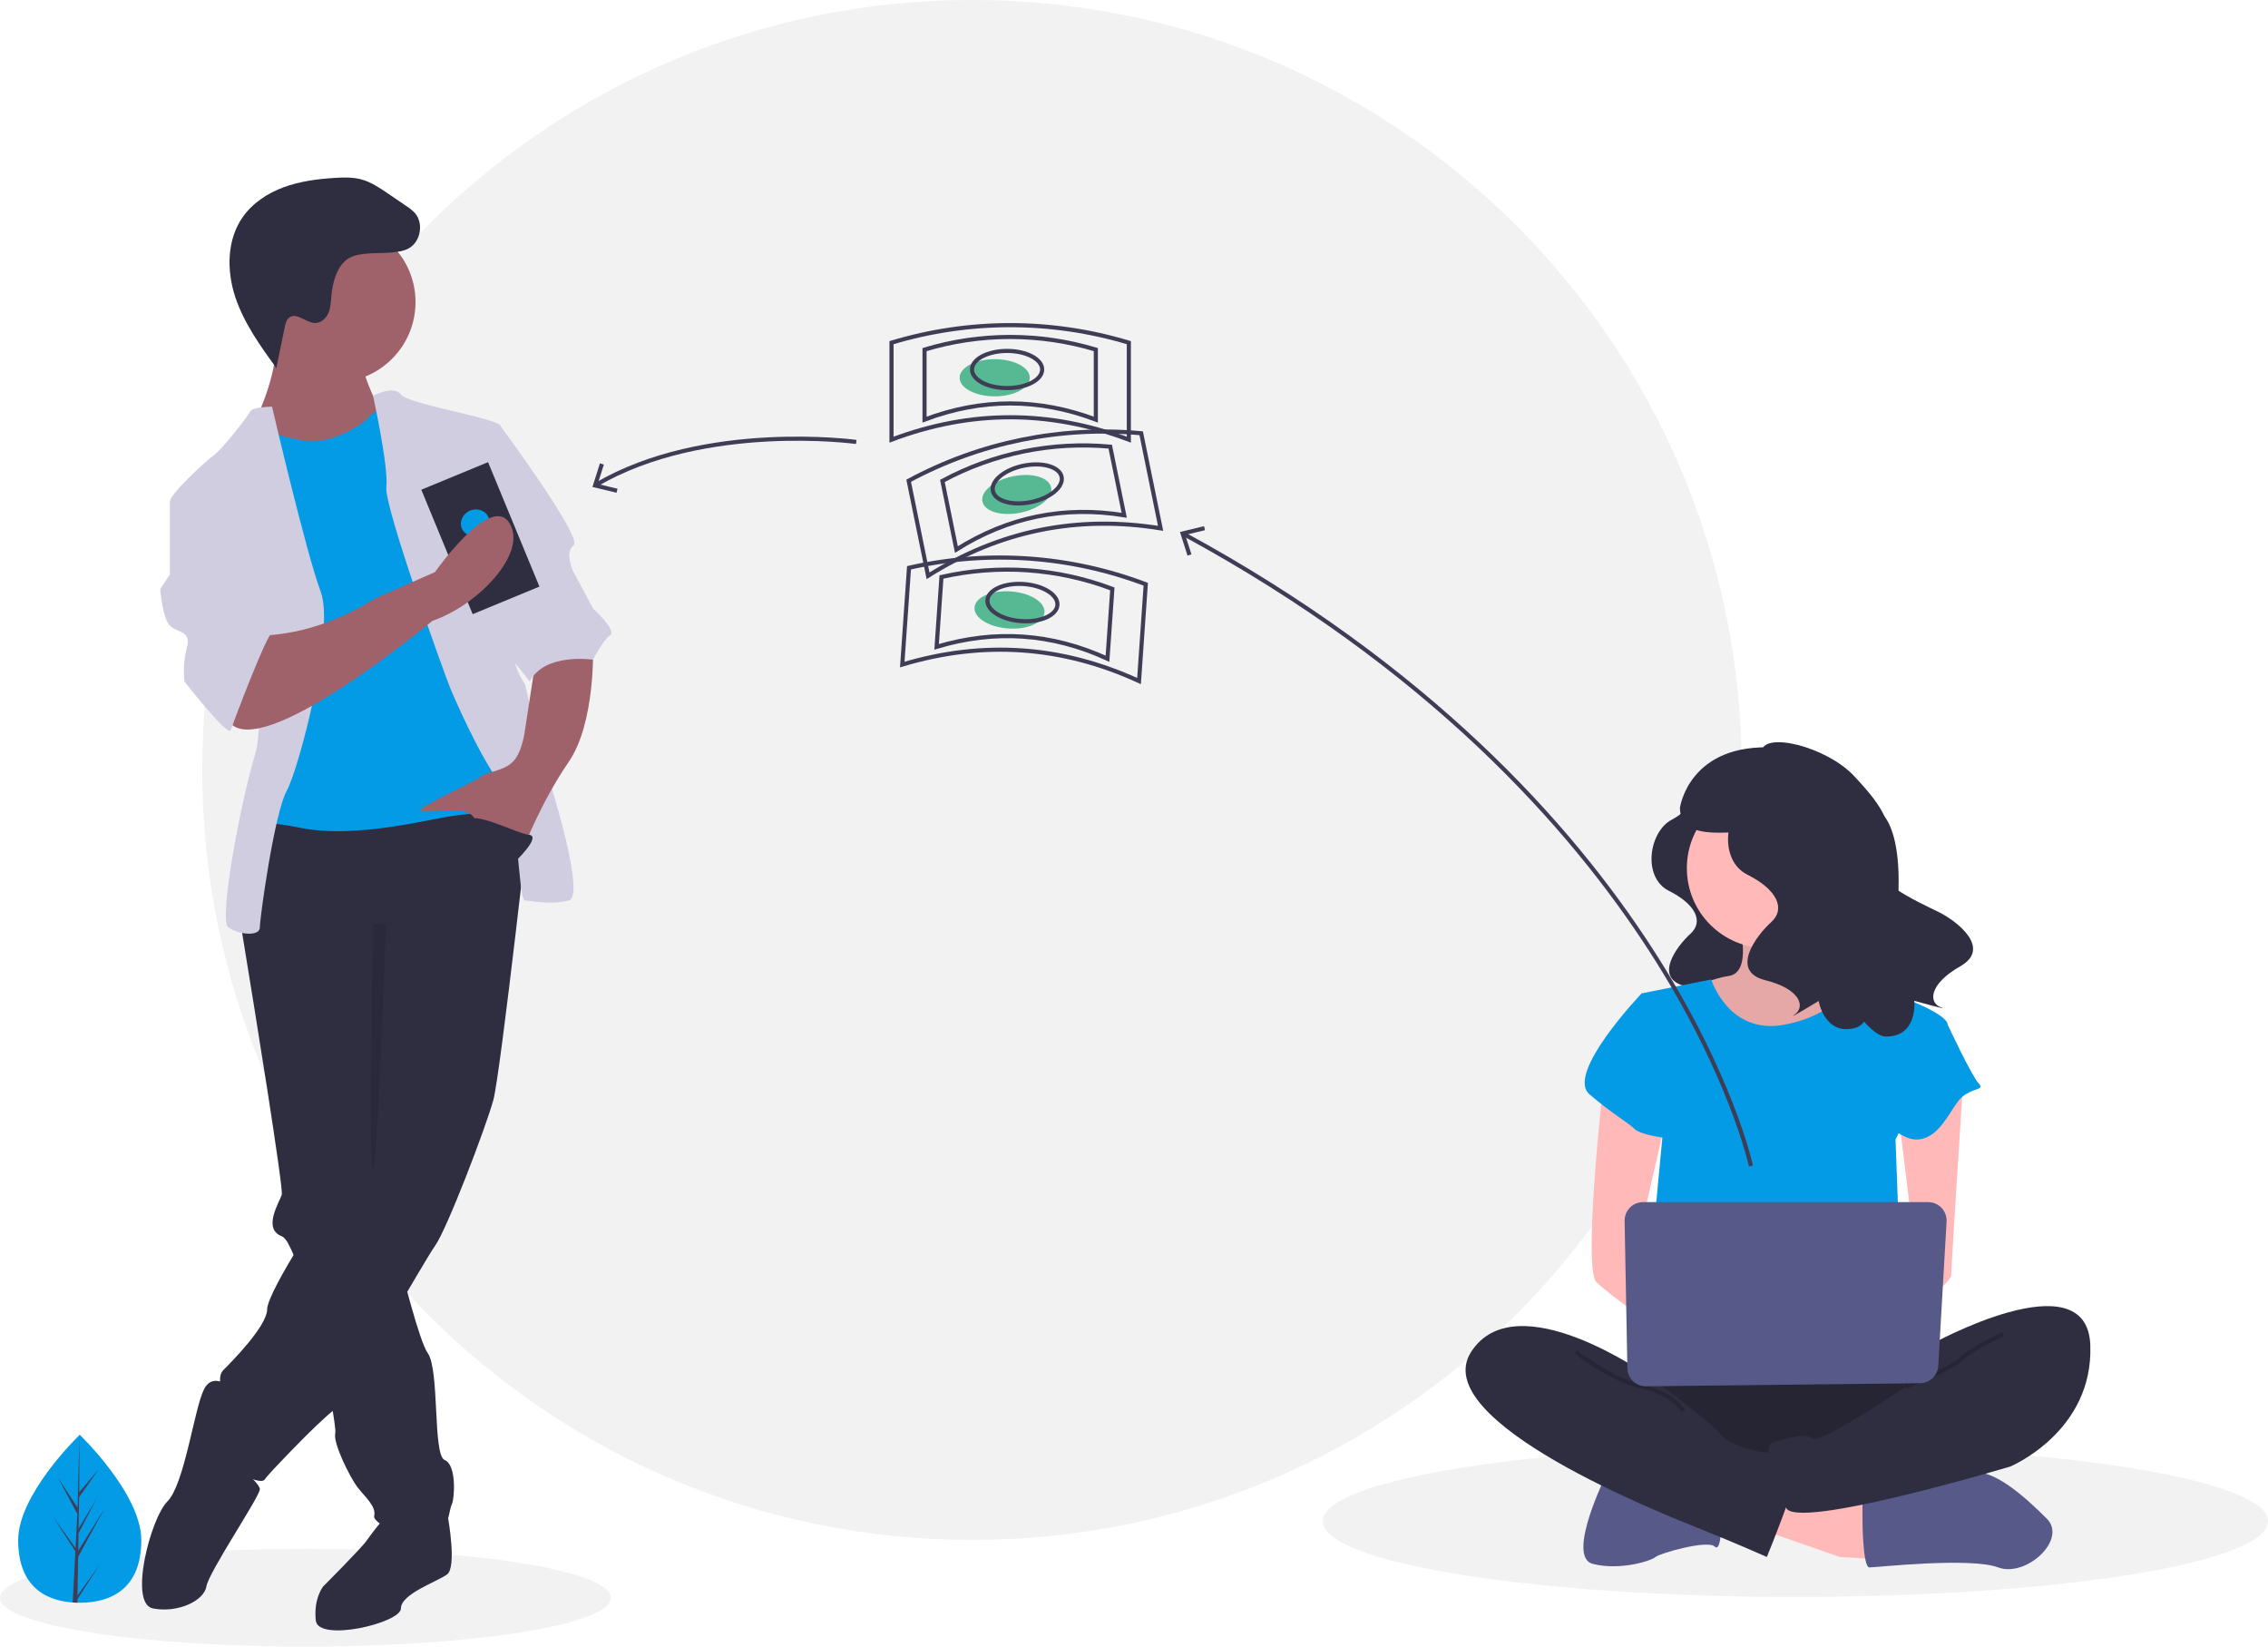
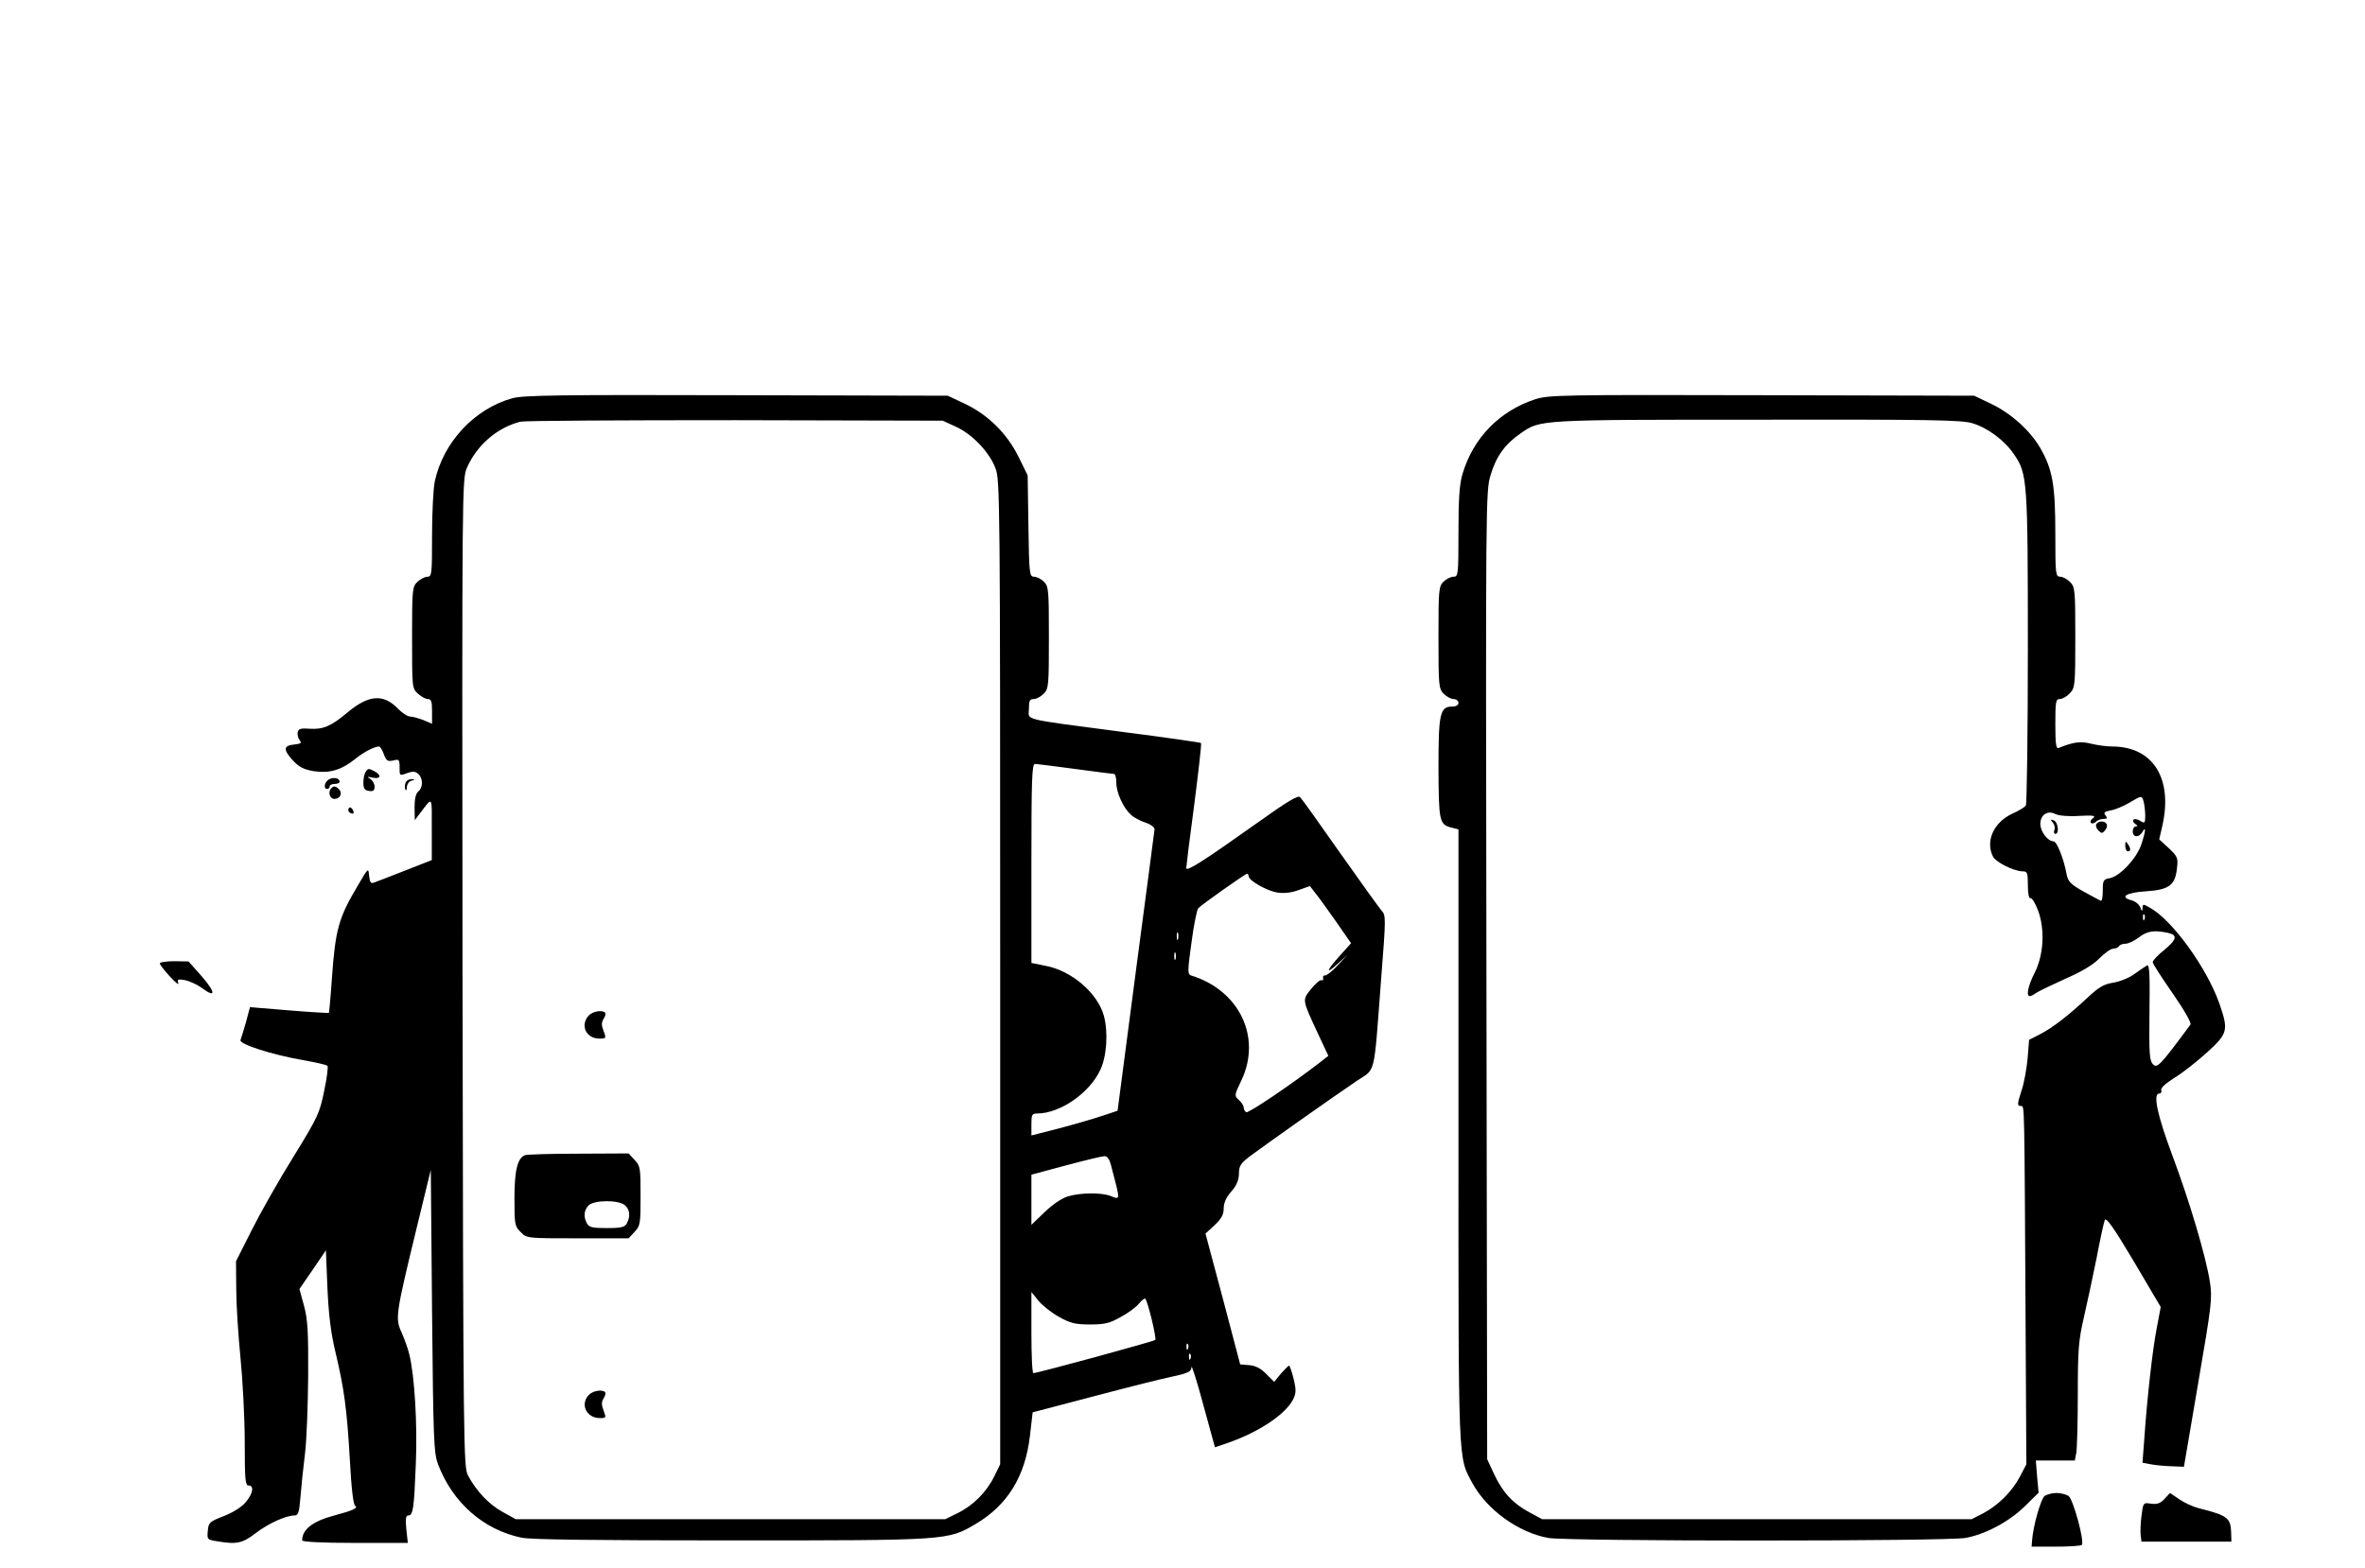
- <svg xmlns="http://www.w3.org/2000/svg" id="ecb8a146-dd8f-4f83-ab4e-53bb1469e238" data-name="Layer 1" width="1099" height="797.68" viewBox="0 0 1099 797.68">
-   <circle cx="471" cy="373" r="373" fill="#f2f2f2" />
-   <ellipse cx="148" cy="774" rx="148" ry="23.68" fill="#f2f2f2" />
-   <ellipse cx="870" cy="736.969" rx="229" ry="36.64" fill="#f2f2f2" />
-   <path d="M869.62,435.945s1.95,6.499-9.098,12.348-14.297,27.945-1.3,34.443,16.897,14.947,10.398,20.796-18.197,21.446-2.6,25.345,17.547,11.698,12.998,14.947,10.398-5.849,10.398-5.849,2.6,15.597,16.247,11.698,51.99-77.985,32.494-88.383S869.62,435.945,869.62,435.945Z" transform="translate(-50.5 -51.15983)" fill="#2f2e41" />
-   <path d="M893.175,498.697s6.741,23.594-5.056,25.279a46.052,46.052,0,0,0-20.224,8.426l21.909,28.65h40.447l25.279-25.279s-33.706-25.279-26.965-40.447S893.175,498.697,893.175,498.697Z" transform="translate(-50.5 -51.15983)" fill="#ffb9b9" />
-   <path d="M893.175,498.697s6.741,23.594-5.056,25.279a46.052,46.052,0,0,0-20.224,8.426l21.909,28.65h40.447l25.279-25.279s-33.706-25.279-26.965-40.447S893.175,498.697,893.175,498.697Z" transform="translate(-50.5 -51.15983)" opacity="0.1" />
-   <polygon points="852.787 740.779 891.549 754.261 918.513 755.946 916.828 732.352 861.213 715.904 852.787 740.779" fill="#ffb9b9" />
-   <path d="M953.003,786.882s0,23.594,3.371,23.594,48.874-5.056,62.356,0,33.706-13.482,23.594-23.594-26.606-25.279-36.897-21.909-52.424,11.797-52.424,11.797Z" transform="translate(-50.5 -51.15983)" fill="#575a89" />
-   <path d="M829.134,764.974s-20.224,40.447-6.741,43.818,28.65-1.685,30.335-3.371,25.279-8.426,28.65-5.056,3.371-13.482,3.371-13.482Z" transform="translate(-50.5 -51.15983)" fill="#575a89" />
-   <path d="M845.987,709.359s-32.021,43.818-8.426,55.615,136.509,11.797,144.936,0,11.797-48.874,0-52.244S845.987,709.359,845.987,709.359Z" transform="translate(-50.5 -51.15983)" fill="#2f2e41" />
-   <path d="M845.987,709.359s-32.021,43.818-8.426,55.615,136.509,11.797,144.936,0,11.797-48.874,0-52.244S845.987,709.359,845.987,709.359Z" transform="translate(-50.5 -51.15983)" opacity="0.2" />
-   <circle cx="856.157" cy="420.572" r="38.762" fill="#ffb9b9" />
-   <path d="M845.987,532.403l33.706-6.741s8.426,26.965,35.391,21.909,33.706-21.909,33.706-21.909,20.224,8.426,21.909,8.426,23.594,8.426,23.594,13.482-25.279,55.615-25.279,55.615l3.371,91.006-124.712-3.371,8.426-89.321Z" transform="translate(-50.5 -51.15983)" fill="#039be5" />
-   <path d="M827.449,576.22s-10.112,89.321-3.371,96.062,33.706,25.279,33.706,25.279V677.338l-13.482-25.279,13.482-58.985Z" transform="translate(-50.5 -51.15983)" fill="#ffb9b9" />
-   <path d="M1001.877,573.692s-5.899,91.849-5.899,95.219-15.168,15.168-20.224,15.168-8.426-8.426-8.426-8.426l11.797-13.482-8.426-69.097Z" transform="translate(-50.5 -51.15983)" fill="#ffb9b9" />
-   <path d="M985.866,702.618s75.838-42.132,77.524,0-38.762,58.985-38.762,58.985-104.488,31.332-108.702,19.879-12.64-29.991-5.899-31.676,15.168-5.056,18.538-1.685,45.503-25.279,45.503-25.279Z" transform="translate(-50.5 -51.15983)" fill="#2f2e41" />
-   <path d="M1021.258,697.562s-15.168,6.741-20.224,11.797-26.965,13.482-26.965,13.482" transform="translate(-50.5 -51.15983)" fill="none" stroke="#000" stroke-miterlimit="10" stroke-width="2" opacity="0.2" />
-   <path d="M856.099,535.773l-10.112-3.371s-37.077,38.762-25.279,48.874,18.538,13.482,21.909,16.853,20.224,5.056,20.224,5.056Z" transform="translate(-50.5 -51.15983)" fill="#039be5" />
-   <path d="M979.125,544.2l15.168,3.371s11.797,25.279,15.168,28.65-5.056,1.685-10.112,8.426-10.112,18.538-20.224,18.538-23.594-16.853-23.594-16.853Z" transform="translate(-50.5 -51.15983)" fill="#039be5" />
-   <path d="M849.357,717.785s-64.041-45.503-85.95-11.797,94.377,79.209,111.23,85.95,32.021,13.482,32.021,13.482,15.168-37.077,15.168-43.818-11.797-6.741-15.168-6.741-18.538-3.371-21.909-8.426S849.357,717.785,849.357,717.785Z" transform="translate(-50.5 -51.15983)" fill="#2f2e41" />
-   <path d="M813.966,705.988s16.853,13.482,32.021,16.853,20.224,11.797,20.224,11.797" transform="translate(-50.5 -51.15983)" fill="none" stroke="#000" stroke-miterlimit="10" stroke-width="2" opacity="0.2" />
-   <path d="M837.732,642.622l1.346,71.356a8.933,8.933,0,0,0,9.032,8.764l132.79-1.492a8.933,8.933,0,0,0,8.818-8.418l4.031-69.864a8.933,8.933,0,0,0-8.918-9.447H846.663A8.933,8.933,0,0,0,837.732,642.622Z" transform="translate(-50.5 -51.15983)" fill="#575a89" />
-   <path d="M908.728,423.04s2.16,7.199-10.079,13.679-15.839,30.957-1.44,38.157,18.718,16.558,11.519,23.038-20.158,23.758-2.88,28.077,19.438,12.959,14.399,16.558,11.519-6.479,11.519-6.479,2.88,17.278,17.998,12.959,30.203-82.84,13.35-103.064C947.445,427.16,908.728,423.04,908.728,423.04Z" transform="translate(-50.5 -51.15983)" fill="#2f2e41" />
-   <path d="M904.13,415.629c.003-10.547,31.559-2.969,45.088,11.758,9.369,10.198,23.599,25.54,11.674,36.355s20.439,24.992,29.119,29.29,25.817,17.443,10.343,26.261-15.224,17.72-9.401,19.827-12.839-3.134-12.839-3.134,1.885,17.415-13.838,17.332-60.832-86.494-50.056-110.513C924.24,420.473,904.13,415.629,904.13,415.629Z" transform="translate(-50.5 -51.15983)" fill="#2f2e41" />
-   <path d="M910.965,413.318c-42.198-2.541-46.433,29.223-46.433,29.223.292,18.382,29.483,9.425,37.59,12.165,9.781-7.036,28.636-20.35,42.12-29.851A63.774,63.774,0,0,0,910.965,413.318Z" transform="translate(-50.5 -51.15983)" fill="#2f2e41" />
-   <path d="M898.942,616.008S861.09,438.609,624.169,309.92" transform="translate(-50.5 -51.15983)" fill="none" stroke="#3f3d56" stroke-miterlimit="10" stroke-width="2" />
-   <polygon points="583.431 254.891 583.905 256.836 574.322 259.16 577.341 268.549 575.435 269.16 571.76 257.724 583.431 254.891" fill="#3f3d56" />
-   <path d="M118.973,797.271c0,22.469-13.356,30.314-29.834,30.314q-.573,0-1.143-.013c-.763-.016-1.52-.053-2.267-.104-14.871-1.052-26.424-9.301-26.424-30.197,0-21.625,27.634-48.912,29.71-50.932l.004-.004c.08-.078.12-.116.12-.116S118.973,774.803,118.973,797.271Z" transform="translate(-50.5 -51.15983)" fill="#039be5" />
-   <path d="M88.052,824.148,98.964,808.901,88.025,825.822l-.029,1.75c-.763-.016-1.52-.053-2.267-.104l1.176-22.479-.009-.175.02-.033.111-2.123L76.061,785.696,87.062,801.067l.025.451.889-16.985-9.388-17.528,9.503,14.547.925-35.212.004-.12v.116L88.865,774.103l9.347-11.008L88.827,776.495l-.247,15.207,8.727-14.594-8.763,16.832-.138,8.454,12.669-20.313-12.717,23.263Z" transform="translate(-50.5 -51.15983)" fill="#3f3d56" />
-   <path d="M261.273,791.45l6.382-4.741s4.224,23.597-.489,27.132-22.391,9.428-22.391,16.498-40.068,16.498-41.246,5.892,3.535-16.498,3.535-16.498,18.855-18.855,21.212-22.391,8.249-10.606,8.249-10.606Z" transform="translate(-50.5 -51.15983)" fill="#2f2e41" />
-   <path d="M166.996,498.014s.177,1.037.483,2.934c.283,1.685.672,4.066,1.143,7,4.95,30.204,19.386,119.119,18.408,122.053-1.178,3.535-9.428,16.498,0,20.034.907.342,1.886,1.449,2.934,3.194a68.494,68.494,0,0,1,4.985,11.761c5.621,16.31,11.632,42.413,15.108,60.49,1.52,7.943,2.557,14.33,2.864,17.677a9.612,9.612,0,0,1,.035,2.333c-1.178,4.714,7.071,21.212,10.606,25.926s9.428,9.428,8.249,14.142,29.462,17.677,32.997,9.428,3.535-12.963,4.714-15.32,2.357-18.855-3.535-21.212-2.357-43.603-8.249-51.852c-1.968-2.746-4.973-12.044-8.12-23.227-1.237-4.384-2.487-9.051-3.712-13.729-4.973-19.174-9.38-38.465-9.38-38.465L237.704,493.3l-64.815-8.249-1.662,3.665-3.312,7.271Z" transform="translate(-50.5 -51.15983)" fill="#2f2e41" />
-   <path d="M163.461,724.278s-9.428-9.428-14.142,0-9.428,45.96-17.677,54.209-18.855,49.495-7.071,51.852,24.748-3.535,25.926-10.606S176.424,776.13,176.424,772.595s-16.498-16.498-16.498-16.498Z" transform="translate(-50.5 -51.15983)" fill="#2f2e41" />
-   <path d="M308.412,433.198s-15.32,137.88-18.855,150.843-22.391,62.458-28.283,70.708-43.603,75.422-48.317,78.957-14.142,12.963-14.142,12.963-17.677,17.677-20.034,21.212-22.391-7.071-23.569-14.142,1.178-18.855,2.357-23.569-2.357-11.785,1.178-15.32,21.212-21.212,21.212-29.462,30.64-56.566,42.425-67.172,9.428-28.283,9.428-28.283V518.047l-64.815-20.034s3.535-56.566,11.785-56.566S295.449,422.592,308.412,433.198Z" transform="translate(-50.5 -51.15983)" fill="#2f2e41" />
-   <circle cx="162.456" cy="146.346" r="38.889" fill="#9f616a" />
-   <path d="M225.919,228.146s4.714,17.677,10.606,22.391-15.32,24.748-15.32,24.748l-40.068,2.357-7.071-22.391s12.963-25.926,9.428-42.425S225.919,228.146,225.919,228.146Z" transform="translate(-50.5 -51.15983)" fill="#9f616a" />
-   <path d="M242.418,248.18s-10.606,1.178-12.963,4.714-18.855,14.142-31.818,11.785-21.212-5.892-23.569-4.714-7.071,25.926-7.071,25.926l12.963,37.711-2.357,103.705-3.535,28.283s-7.071-9.428,21.212-3.535,64.815-4.714,76.6-5.892,31.818-4.714,32.997-11.785-3.535-32.997-3.535-32.997l-18.855-78.957-11.785-42.425Z" transform="translate(-50.5 -51.15983)" fill="#039be5" />
-   <path d="M231.271,242.861s9.968-5.287,13.504-.573,48.317,11.785,48.317,15.32,9.428,98.991,7.071,107.24,4.714,17.677,4.714,17.677l8.249,35.354s22.391,67.172,12.963,69.529-17.677,0-21.212,0-2.357-44.782-11.785-56.566-22.391-41.246-24.748-47.138-31.818-87.206-30.64-96.634S231.271,242.861,231.271,242.861Z" transform="translate(-50.5 -51.15983)" fill="#d0cde1" />
-   <path d="M182.316,248.18s-9.428,0-10.606,2.357S158.747,268.214,154.033,271.749,132.821,290.604,132.821,294.14s34.175,29.462,34.175,29.462,14.142,69.529,7.071,93.098-17.677,80.135-12.963,83.671,15.32,4.714,15.32,0,7.071-55.388,12.963-65.994,23.569-77.778,16.498-96.634S182.316,248.18,182.316,248.18Z" transform="translate(-50.5 -51.15983)" fill="#d0cde1" />
-   <path d="M337.873,364.847s1.178,36.532-11.785,55.388-21.212,40.068-21.212,40.068-21.212-5.892-24.748-12.963-25.926-1.178-25.926-3.535,27.105-14.142,29.462-16.498,10.606-2.357,15.32-7.071,5.892-15.32,5.892-15.32l4.714-30.64Z" transform="translate(-50.5 -51.15983)" fill="#9f616a" />
-   <path d="M239.741,173.528c2.992-.272,6.077-.571,8.721-1.997,5.925-3.195,7.496-12.294,2.986-17.291a22.344,22.344,0,0,0-4.143-3.331l-8.958-6.097c-3.962-2.697-8.017-5.437-12.638-6.709-4.179-1.15-8.594-1.032-12.92-.763-8.399.522-16.849,1.6-24.749,4.5s-15.268,7.751-20.052,14.673c-7.585,10.974-7.689,25.775-3.511,38.444s12.112,23.701,19.931,34.51l4.057-19.795c.361-1.763.829-3.695,2.295-4.739,3.645-2.593,8.103,2.731,12.576,2.697,2.874-.022,5.287-2.386,6.376-5.046s1.161-5.605,1.413-8.468c.534-6.064,2.653-14.502,8.396-17.847C224.872,173.153,233.726,174.074,239.741,173.528Z" transform="translate(-50.5 -51.15983)" fill="#2f2e41" />
-   <path d="M237.56,498.965s-3.98,115.127-6.337,118.663,0-119.025,0-119.025Z" transform="translate(-50.5 -51.15983)" opacity="0.1" />
-   <path d="M283.664,257.607h9.428s40.068,54.209,35.354,57.745,0,12.963,0,12.963l9.428,17.677s11.785,10.606,8.249,12.963-8.249,11.785-8.249,11.785-23.569-3.535-30.64,10.606L291.949,362.05Z" transform="translate(-50.5 -51.15983)" fill="#d0cde1" />
-   <rect x="265.768" y="279.254" width="35" height="65.224" transform="translate(-148.0884 80.56853) rotate(-22.43787)" fill="#2f2e41" />
-   <ellipse cx="280.75" cy="304.458" rx="7" ry="6.431" transform="translate(-145.4514 79.04643) rotate(-22.43785)" fill="#039be5" />
-   <path d="M260.095,351.884s-84.849,70.708-98.991,48.317,15.32-41.246,15.32-41.246,25.926,1.178,55.388-17.677l29.462-12.963s26.896-38.399,36.061-23.777S281.69,344.608,260.095,351.884Z" transform="translate(-50.5 -51.15983)" fill="#9f616a" />
-   <path d="M145.784,289.426,132.821,294.14v35.354l-4.714,7.071s1.178,14.142,4.714,17.677,10.606,2.357,8.249,10.606a44.667,44.667,0,0,0-1.178,16.498s21.212,27.105,22.391,23.569,17.677-47.138,20.034-47.138-23.569-68.351-23.569-68.351Z" transform="translate(-50.5 -51.15983)" fill="#d0cde1" />
-   <path d="M300.752,467.963s12.185-11.785,6.093-12.374-27.305-12.374-30.84-6.482S300.752,467.963,300.752,467.963Z" transform="translate(-50.5 -51.15983)" fill="#2f2e41" />
-   <ellipse cx="482" cy="183" rx="17" ry="9" fill="#57b894" />
-   <path d="M597.5,264.16q-57.5-21.717-115,0v-47a199.038,199.038,0,0,1,115,0Z" transform="translate(-50.5 -51.15983)" fill="none" stroke="#3f3d56" stroke-miterlimit="10" stroke-width="2" />
-   <path d="M581.5,254.44q-41.5-15.674-83,0V220.519a143.653,143.653,0,0,1,83,0Z" transform="translate(-50.5 -51.15983)" fill="none" stroke="#3f3d56" stroke-miterlimit="10" stroke-width="2" />
-   <ellipse cx="488" cy="179" rx="17" ry="9" fill="none" stroke="#3f3d56" stroke-miterlimit="10" stroke-width="2" />
-   <ellipse cx="543.2" cy="290.706" rx="17" ry="9" transform="translate(-97.66163 63.33821) rotate(-11.53546)" fill="#57b894" />
-   <path d="M612.886,307.101q-60.681-9.779-112.677,22.997l-9.399-46.051a199.038,199.038,0,0,1,112.677-22.997Z" transform="translate(-50.5 -51.15983)" fill="none" stroke="#3f3d56" stroke-miterlimit="10" stroke-width="2" />
-   <path d="M595.266,300.777q-43.796-7.058-81.323,16.598L507.159,284.139a143.653,143.653,0,0,1,81.323-16.598Z" transform="translate(-50.5 -51.15983)" fill="none" stroke="#3f3d56" stroke-miterlimit="10" stroke-width="2" />
-   <ellipse cx="548.279" cy="285.587" rx="17" ry="9" transform="translate(-96.53536 64.25047) rotate(-11.53546)" fill="none" stroke="#3f3d56" stroke-miterlimit="10" stroke-width="2" />
-   <ellipse cx="539.675" cy="346.645" rx="9" ry="17" transform="translate(105.9025 809.7943) rotate(-86.0194)" fill="#57b894" />
-   <path d="M602.435,381.085q-55.854-25.656-114.723-7.983l3.263-46.887a199.038,199.038,0,0,1,114.723,7.983Z" transform="translate(-50.5 -51.15983)" fill="none" stroke="#3f3d56" stroke-miterlimit="10" stroke-width="2" />
-   <path d="M587.149,370.278Q546.837,351.761,504.349,364.516l2.355-33.84a143.653,143.653,0,0,1,82.8,5.762Z" transform="translate(-50.5 -51.15983)" fill="none" stroke="#3f3d56" stroke-miterlimit="10" stroke-width="2" />
-   <ellipse cx="545.938" cy="343.071" rx="9" ry="17" transform="translate(115.2961 812.7167) rotate(-86.0194)" fill="none" stroke="#3f3d56" stroke-miterlimit="10" stroke-width="2" />
-   <path d="M465.422,265.251s-73.496-10.055-125.982,20.704" transform="translate(-50.5 -51.15983)" fill="none" stroke="#3f3d56" stroke-miterlimit="10" stroke-width="2" />
-   <polygon points="290.708 224.459 292.617 225.063 289.633 234.462 299.227 236.751 298.76 238.698 287.077 235.907 290.708 224.459" fill="#3f3d56" />
+ <svg xmlns="http://www.w3.org/2000/svg" version="1.0" width="947pt" height="628pt" viewBox="0 0 947 628" preserveAspectRatio="xMidYMid meet">
+   <g transform="translate(0,628) scale(0.1,-0.1)" fill="#000000" stroke="none">
+     <path d="M2052 4685 c-152 -42 -277 -176 -311 -333 -6 -29 -11 -127 -11 -217 0 -153 -1 -165 -18 -165 -10 0 -28 -9 -40 -20 -21 -20 -22 -28 -22 -224 0 -199 0 -203 23 -224 13 -12 31 -22 40 -22 14 0 17 -10 17 -49 l0 -50 -35 15 c-19 7 -43 14 -53 14 -10 0 -31 14 -47 30 -59 62 -118 58 -204 -14 -64 -54 -96 -68 -149 -65 -38 3 -47 0 -50 -14 -2 -10 2 -24 8 -32 9 -11 5 -14 -21 -17 -44 -4 -46 -20 -7 -63 26 -28 44 -37 85 -44 62 -9 109 4 164 48 34 28 78 51 97 51 4 0 13 -14 19 -31 10 -27 16 -30 38 -25 23 6 25 4 25 -28 0 -34 0 -34 29 -23 23 8 33 8 45 -2 20 -17 21 -55 1 -71 -10 -8 -15 -30 -15 -64 l1 -51 19 25 c54 71 49 76 49 -60 l0 -125 -107 -42 c-59 -23 -115 -45 -124 -48 -13 -5 -17 0 -20 27 -3 33 -3 33 -44 -37 -78 -131 -91 -176 -105 -374 -5 -74 -11 -136 -12 -138 -2 -1 -74 3 -159 10 l-157 13 -16 -60 c-10 -33 -19 -65 -22 -72 -6 -16 124 -58 249 -80 51 -9 96 -19 99 -23 4 -3 -2 -49 -13 -101 -18 -89 -25 -104 -124 -265 -58 -93 -133 -226 -167 -294 l-62 -123 1 -112 c0 -61 8 -185 17 -275 9 -91 17 -243 17 -338 0 -147 2 -173 15 -173 24 0 18 -33 -12 -68 -17 -20 -52 -41 -88 -55 -56 -22 -60 -25 -63 -59 -3 -34 -2 -35 35 -41 80 -14 104 -9 158 33 50 38 120 70 155 70 14 0 18 12 23 72 3 40 11 118 18 173 7 55 12 197 13 315 1 178 -2 226 -17 281 l-18 66 53 77 53 78 6 -149 c5 -108 13 -178 32 -258 35 -147 46 -226 58 -434 6 -115 14 -178 21 -182 14 -9 -11 -20 -83 -39 -87 -23 -129 -56 -129 -100 0 -6 84 -10 211 -10 l212 0 -6 55 c-4 42 -2 55 8 55 19 0 23 27 30 205 7 158 -5 356 -26 440 -5 22 -19 61 -31 88 -26 57 -24 70 60 417 l57 234 5 -564 c5 -519 7 -569 24 -615 58 -153 181 -262 334 -294 36 -8 299 -11 838 -11 873 0 869 0 981 66 127 75 198 190 217 352 l11 95 240 63 c132 35 275 71 318 80 66 14 77 20 78 38 0 12 22 -56 47 -150 l47 -171 50 17 c124 43 230 113 262 173 13 26 14 38 3 84 -7 29 -16 53 -18 53 -3 0 -18 -15 -33 -32 l-27 -33 -32 32 c-21 22 -43 33 -68 35 l-36 3 -69 262 -70 262 37 34 c27 26 36 42 36 67 0 22 10 44 30 67 21 24 30 44 31 71 0 32 6 42 47 73 59 44 335 239 424 299 78 53 68 8 98 404 20 256 20 259 1 280 -10 12 -85 116 -166 231 -81 116 -152 215 -159 222 -8 9 -50 -16 -176 -106 -211 -150 -280 -194 -280 -178 0 6 14 121 32 254 17 134 30 244 27 247 -2 2 -146 23 -319 45 -410 54 -370 45 -370 92 0 32 3 39 20 39 10 0 28 10 40 22 19 20 20 34 20 225 0 190 -1 204 -20 223 -11 11 -29 20 -39 20 -19 0 -20 10 -23 203 l-3 203 -37 75 c-46 93 -122 168 -215 212 l-68 32 -845 2 c-710 2 -853 0 -898 -12z m1775 -114 c65 -29 134 -101 159 -166 18 -49 19 -102 19 -2020 l0 -1970 -24 -49 c-31 -63 -84 -116 -147 -147 l-49 -24 -860 0 -860 0 -54 30 c-54 30 -103 82 -137 145 -18 34 -19 101 -22 2013 -2 1956 -2 1979 18 2024 40 91 122 161 214 184 17 4 405 6 861 6 l830 -2 52 -24z m478 -1371 c81 -11 152 -20 156 -20 5 0 9 -16 9 -35 0 -40 28 -101 58 -128 11 -11 38 -25 59 -32 21 -7 37 -19 36 -27 -1 -7 -34 -264 -75 -570 l-73 -557 -60 -20 c-33 -11 -111 -34 -172 -50 l-113 -29 0 44 c0 39 2 44 23 44 92 0 210 82 253 175 26 55 32 151 14 217 -25 90 -128 179 -231 199 l-59 12 0 398 c0 331 2 399 14 399 7 0 80 -9 161 -20z m695 -430 c0 -17 74 -59 115 -65 26 -4 56 -1 85 10 l45 16 21 -27 c12 -14 49 -66 83 -114 l61 -88 -45 -50 c-55 -61 -59 -79 -7 -31 l37 34 -39 -42 c-21 -23 -44 -41 -50 -40 -6 1 -10 -4 -8 -11 1 -8 -1 -11 -6 -8 -5 3 -24 -13 -41 -34 -37 -46 -38 -41 24 -175 l44 -94 -37 -29 c-113 -87 -283 -202 -292 -197 -5 3 -10 12 -10 19 0 7 -9 21 -19 30 -19 17 -19 19 10 79 82 173 -9 361 -202 420 -14 5 -14 17 2 132 9 70 22 132 27 137 18 18 187 137 195 138 4 0 7 -4 7 -10z m-283 -252 c-3 -7 -5 -2 -5 12 0 14 2 19 5 13 2 -7 2 -19 0 -25z m-10 -80 c-3 -7 -5 -2 -5 12 0 14 2 19 5 13 2 -7 2 -19 0 -25z m-257 -830 c37 -141 37 -134 -4 -118 -37 14 -120 13 -170 -2 -25 -8 -61 -32 -93 -63 l-53 -51 0 100 0 101 138 37 c75 20 145 37 154 37 12 1 21 -12 28 -41z m-209 -603 c45 -25 65 -30 124 -30 59 0 79 5 123 30 30 16 62 40 73 54 11 13 22 22 25 19 10 -10 46 -159 40 -165 -6 -6 -472 -133 -488 -133 -5 0 -8 73 -8 162 l0 163 29 -36 c16 -19 53 -48 82 -64z m516 -127 c-3 -8 -6 -5 -6 6 -1 11 2 17 5 13 3 -3 4 -12 1 -19z m10 -40 c-3 -8 -6 -5 -6 6 -1 11 2 17 5 13 3 -3 4 -12 1 -19z" />
+     <path d="M2357 2212 c-35 -39 -10 -92 43 -92 27 0 28 1 17 30 -9 23 -9 35 0 49 7 10 9 22 6 25 -13 12 -50 5 -66 -12z" />
+     <path d="M2102 1653 c-30 -12 -42 -61 -42 -173 0 -104 1 -112 25 -135 24 -25 25 -25 228 -25 l204 0 24 26 c23 24 24 33 24 144 0 112 -1 120 -24 144 l-24 26 -201 -1 c-111 0 -207 -3 -214 -6z m401 -201 c19 -17 22 -44 7 -72 -8 -15 -22 -19 -80 -19 -58 0 -71 3 -80 19 -14 27 -12 51 6 71 21 23 121 24 147 1z" />
+     <path d="M2357 692 c-35 -38 -8 -92 45 -92 25 0 26 1 15 30 -9 23 -9 35 0 49 7 10 9 22 6 25 -13 12 -50 5 -66 -12z" />
+     <path d="M6148 4681 c-144 -47 -249 -155 -292 -300 -12 -41 -16 -99 -16 -233 0 -171 -1 -178 -20 -178 -11 0 -29 -9 -40 -20 -19 -19 -20 -33 -20 -223 0 -191 1 -205 20 -225 12 -12 30 -22 40 -22 11 0 20 -7 20 -15 0 -9 -9 -15 -24 -15 -50 0 -56 -26 -56 -245 1 -215 3 -228 53 -240 l27 -7 0 -1227 c0 -1337 -2 -1284 56 -1392 58 -106 183 -197 303 -219 73 -14 1599 -14 1672 0 81 15 177 67 238 128 l54 53 -6 65 -5 64 78 0 78 0 6 31 c3 17 6 123 6 234 0 180 3 215 24 307 13 56 36 164 51 238 14 74 29 143 33 153 5 13 34 -27 116 -165 l108 -183 -16 -85 c-17 -87 -39 -285 -50 -447 l-7 -92 33 -6 c19 -4 56 -7 83 -8 l50 -2 57 335 c54 315 57 339 47 405 -16 102 -80 319 -150 506 -61 163 -79 249 -53 249 7 0 11 6 8 13 -3 9 17 27 53 50 32 19 91 66 131 102 84 77 86 88 48 198 -51 142 -185 328 -275 380 -30 17 -31 17 -32 0 0 -15 -2 -15 -9 3 -5 12 -20 24 -35 28 -50 13 -21 31 58 36 92 6 117 24 124 92 5 41 3 47 -33 81 l-38 35 12 52 c44 191 -36 320 -201 320 -21 0 -58 5 -83 11 -43 11 -72 7 -131 -17 -10 -4 -13 18 -13 95 0 91 2 101 18 101 10 0 28 10 40 23 21 22 22 32 22 223 0 188 -1 202 -20 222 -12 12 -30 22 -40 22 -19 0 -20 8 -20 173 0 193 -11 257 -60 342 -41 71 -118 140 -198 178 l-67 32 -850 2 c-799 2 -853 1 -907 -16z m1749 -96 c61 -18 129 -68 167 -124 54 -78 56 -101 56 -776 0 -341 -4 -625 -8 -631 -4 -7 -29 -22 -56 -34 -74 -35 -107 -111 -75 -172 12 -22 82 -57 117 -58 20 0 22 -5 22 -55 0 -35 4 -54 11 -53 6 2 20 -22 31 -52 27 -76 21 -176 -15 -247 -26 -51 -35 -93 -19 -93 4 0 16 6 27 14 11 7 63 32 116 56 64 28 110 55 135 81 21 21 46 39 55 39 10 0 21 5 24 10 3 6 15 10 26 10 11 0 35 11 53 25 34 26 60 30 115 19 42 -9 39 -26 -14 -70 -25 -20 -45 -41 -45 -48 0 -6 36 -62 80 -125 47 -68 76 -119 71 -125 -122 -165 -133 -176 -150 -159 -14 15 -16 42 -14 210 2 150 0 192 -10 186 -7 -4 -29 -19 -50 -34 -21 -16 -60 -31 -85 -35 -37 -6 -57 -17 -102 -59 -79 -74 -139 -120 -190 -147 l-45 -23 -6 -75 c-4 -41 -14 -97 -23 -124 -19 -59 -20 -66 -3 -66 14 0 13 24 18 -880 l3 -555 -26 -50 c-32 -60 -87 -115 -148 -147 l-45 -23 -860 0 -860 0 -50 27 c-66 35 -108 80 -142 153 l-28 60 -3 1938 c-3 1925 -3 1939 17 2005 22 74 58 124 121 167 78 54 70 54 946 54 691 1 818 -1 861 -14z m687 -1517 c3 -13 6 -38 6 -56 0 -29 -2 -31 -20 -20 -10 7 -23 9 -27 5 -4 -5 -1 -12 7 -17 10 -7 11 -10 3 -10 -7 0 -13 -9 -13 -20 0 -25 25 -26 39 -2 15 26 13 2 -5 -51 -19 -56 -84 -125 -124 -134 -28 -5 -30 -9 -30 -50 0 -25 -3 -43 -8 -41 -4 2 -35 18 -69 37 -53 30 -62 40 -68 70 -11 61 -39 131 -52 131 -23 0 -53 39 -53 70 0 37 30 56 61 39 13 -6 52 -10 94 -7 57 3 69 1 56 -9 -9 -6 -13 -15 -8 -19 4 -4 13 -2 19 4 7 7 21 12 31 12 15 0 17 3 8 14 -9 11 -5 15 21 20 18 3 51 17 73 30 51 30 51 31 59 4z m3 -470 c-3 -8 -6 -5 -6 6 -1 11 2 17 5 13 3 -3 4 -12 1 -19z" />
+     <path d="M8220 2985 c7 -8 10 -22 6 -30 -3 -8 -1 -15 4 -15 17 0 11 47 -6 54 -14 5 -15 4 -4 -9z" />
+     <path d="M8394 2979 c-3 -6 0 -17 8 -25 13 -13 16 -13 27 0 7 8 10 20 6 26 -8 13 -32 13 -41 -1z" />
+     <path d="M8510 2893 c0 -13 5 -23 10 -23 13 0 13 11 0 30 -8 12 -10 11 -10 -7z" />
+     <path d="M1464 3188 c-5 -7 -9 -26 -9 -43 0 -23 5 -31 23 -33 16 -3 22 2 22 17 0 11 -8 25 -17 31 -15 9 -13 10 10 5 31 -6 36 9 8 25 -25 13 -27 13 -37 -2z" />
+     <path d="M1317 3158 c-18 -10 -23 -38 -7 -38 6 0 10 5 10 10 0 6 9 10 20 10 11 0 20 4 20 9 0 14 -25 20 -43 9z" />
+     <path d="M1624 3145 c-3 -8 -4 -20 -1 -27 3 -7 6 -3 6 9 1 12 9 24 19 26 16 4 16 5 -1 6 -10 0 -20 -6 -23 -14z" />
+     <path d="M1327 3123 c-15 -14 -7 -43 12 -43 23 0 34 23 18 39 -13 13 -21 14 -30 4z" />
+     <path d="M1396 3042 c-3 -6 -1 -14 5 -17 14 -9 20 -2 10 14 -6 8 -11 9 -15 3z" />
+     <path d="M640 2421 c0 -5 18 -28 40 -52 22 -24 37 -36 34 -27 -5 16 -1 17 27 12 19 -4 49 -18 67 -31 56 -42 57 -20 1 45 l-54 61 -57 1 c-32 0 -58 -4 -58 -9z" />
+     <path d="M8187 288 c-15 -12 -46 -120 -50 -178 l-2 -25 97 0 c53 0 100 3 104 7 12 12 -34 182 -53 196 -9 6 -31 12 -48 12 -17 0 -39 -6 -48 -12z" />
+     <path d="M8667 276 c-17 -18 -29 -22 -54 -19 -31 5 -31 5 -38 -49 -4 -30 -5 -65 -3 -79 l3 -24 180 0 180 0 -1 37 c-2 58 -14 68 -130 97 -23 6 -58 22 -78 36 l-37 25 -22 -24z" />
+   </g>
</svg>
